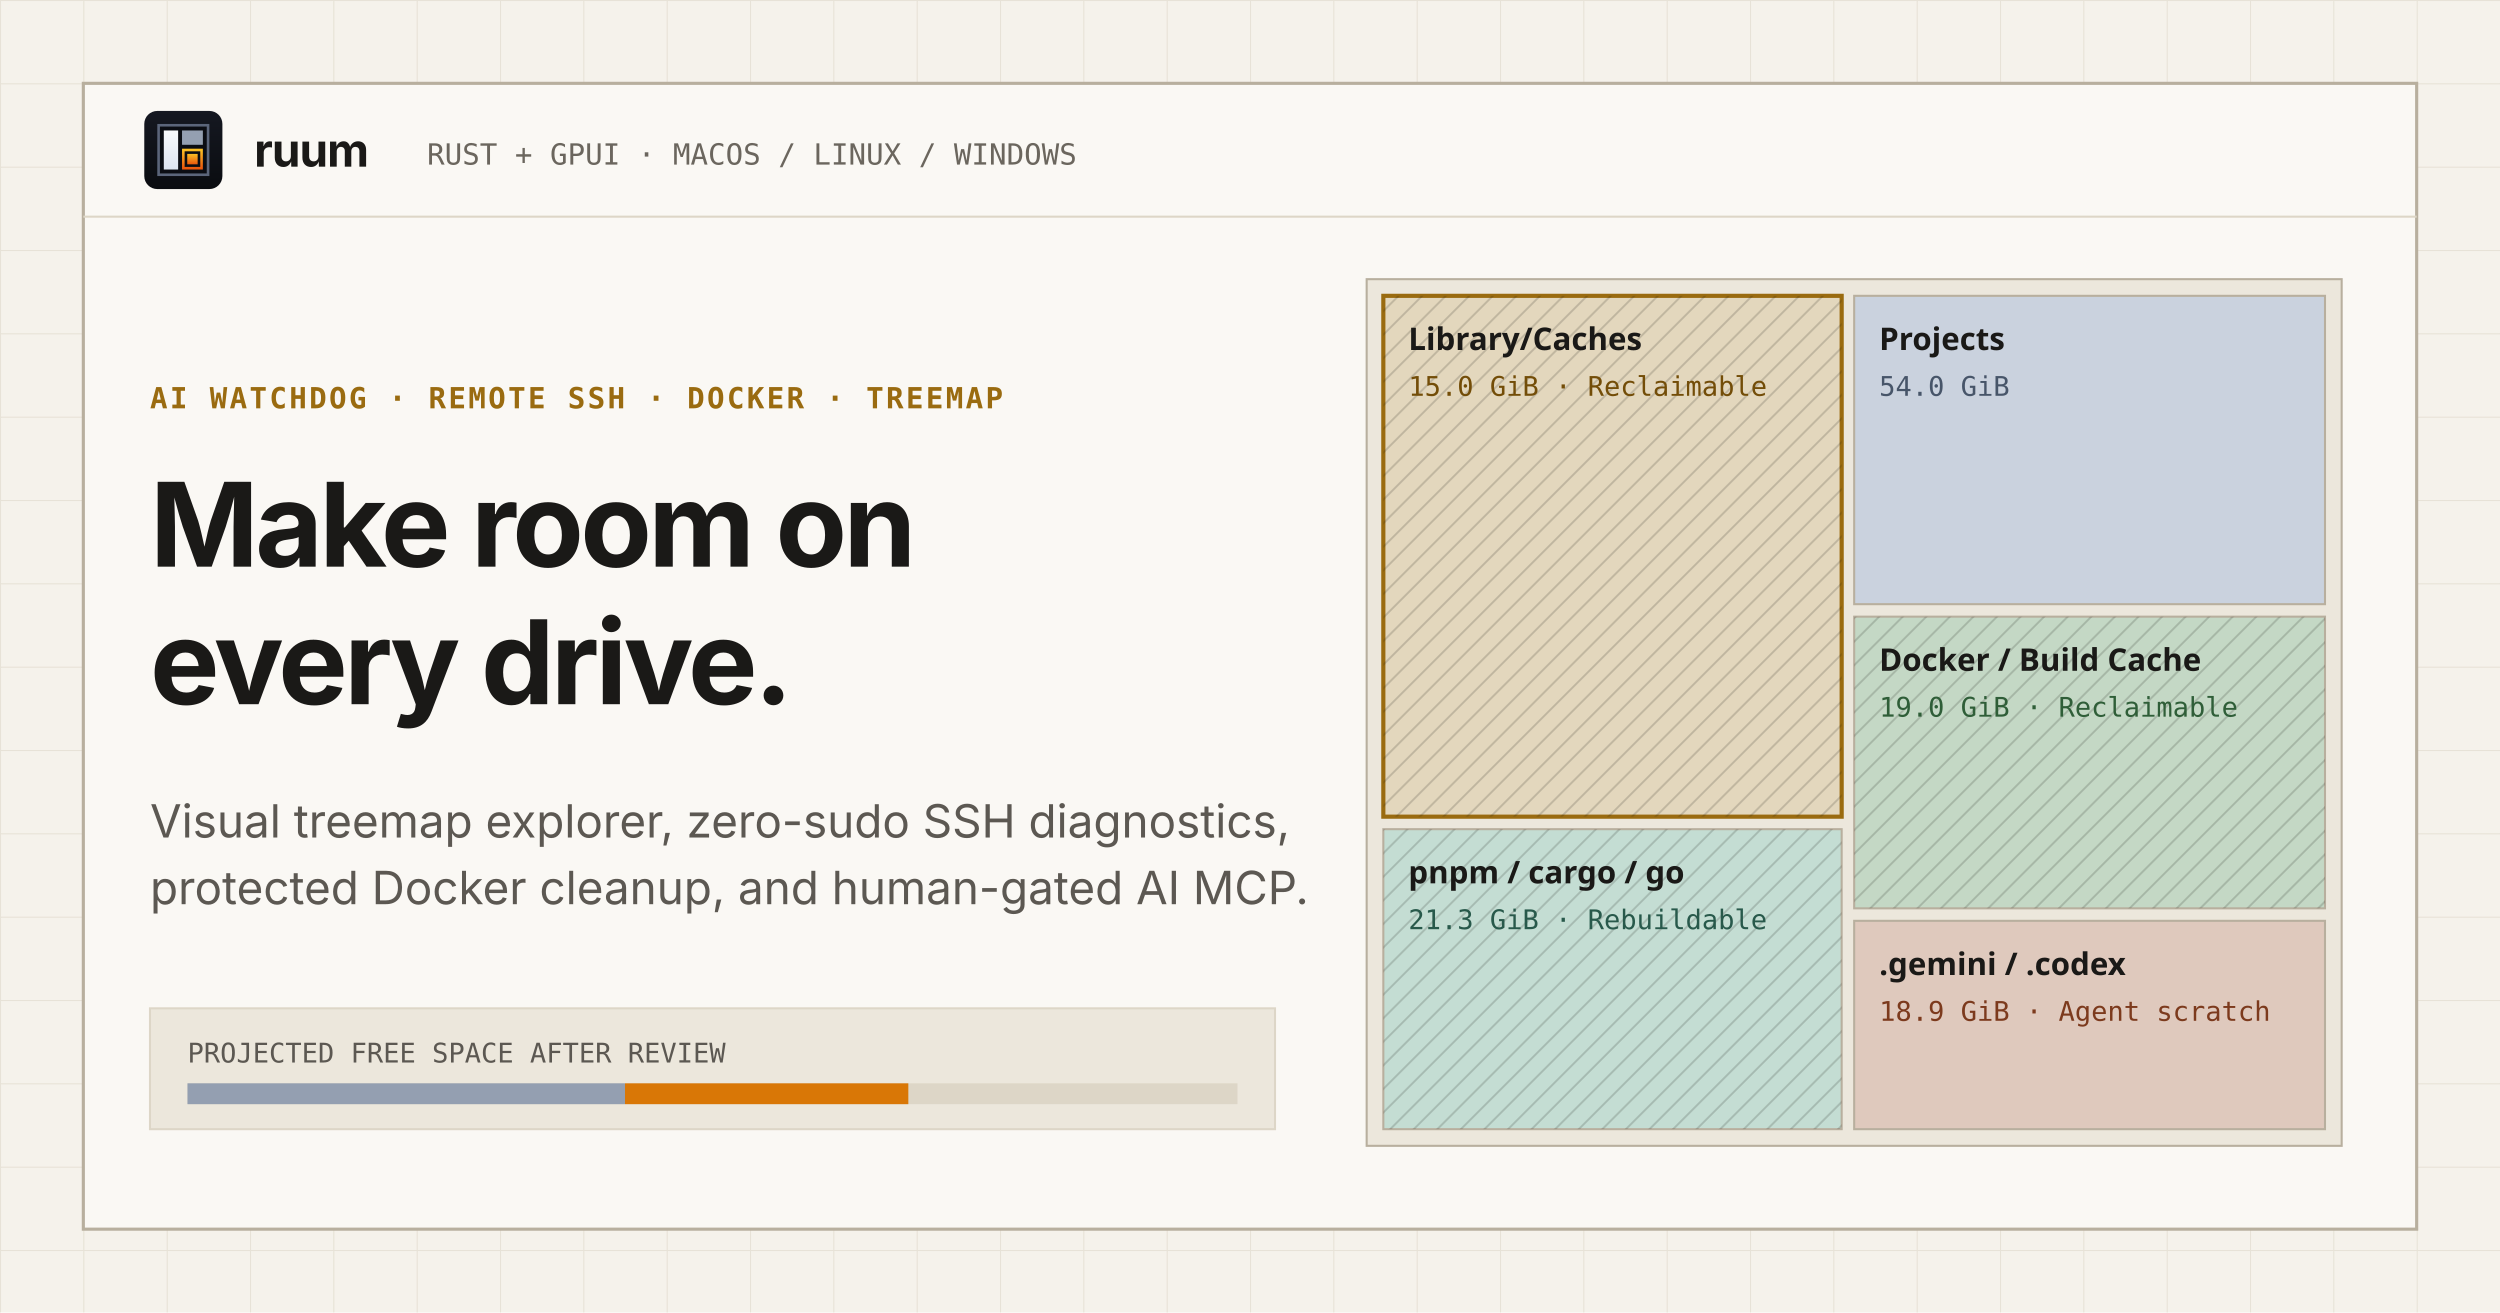
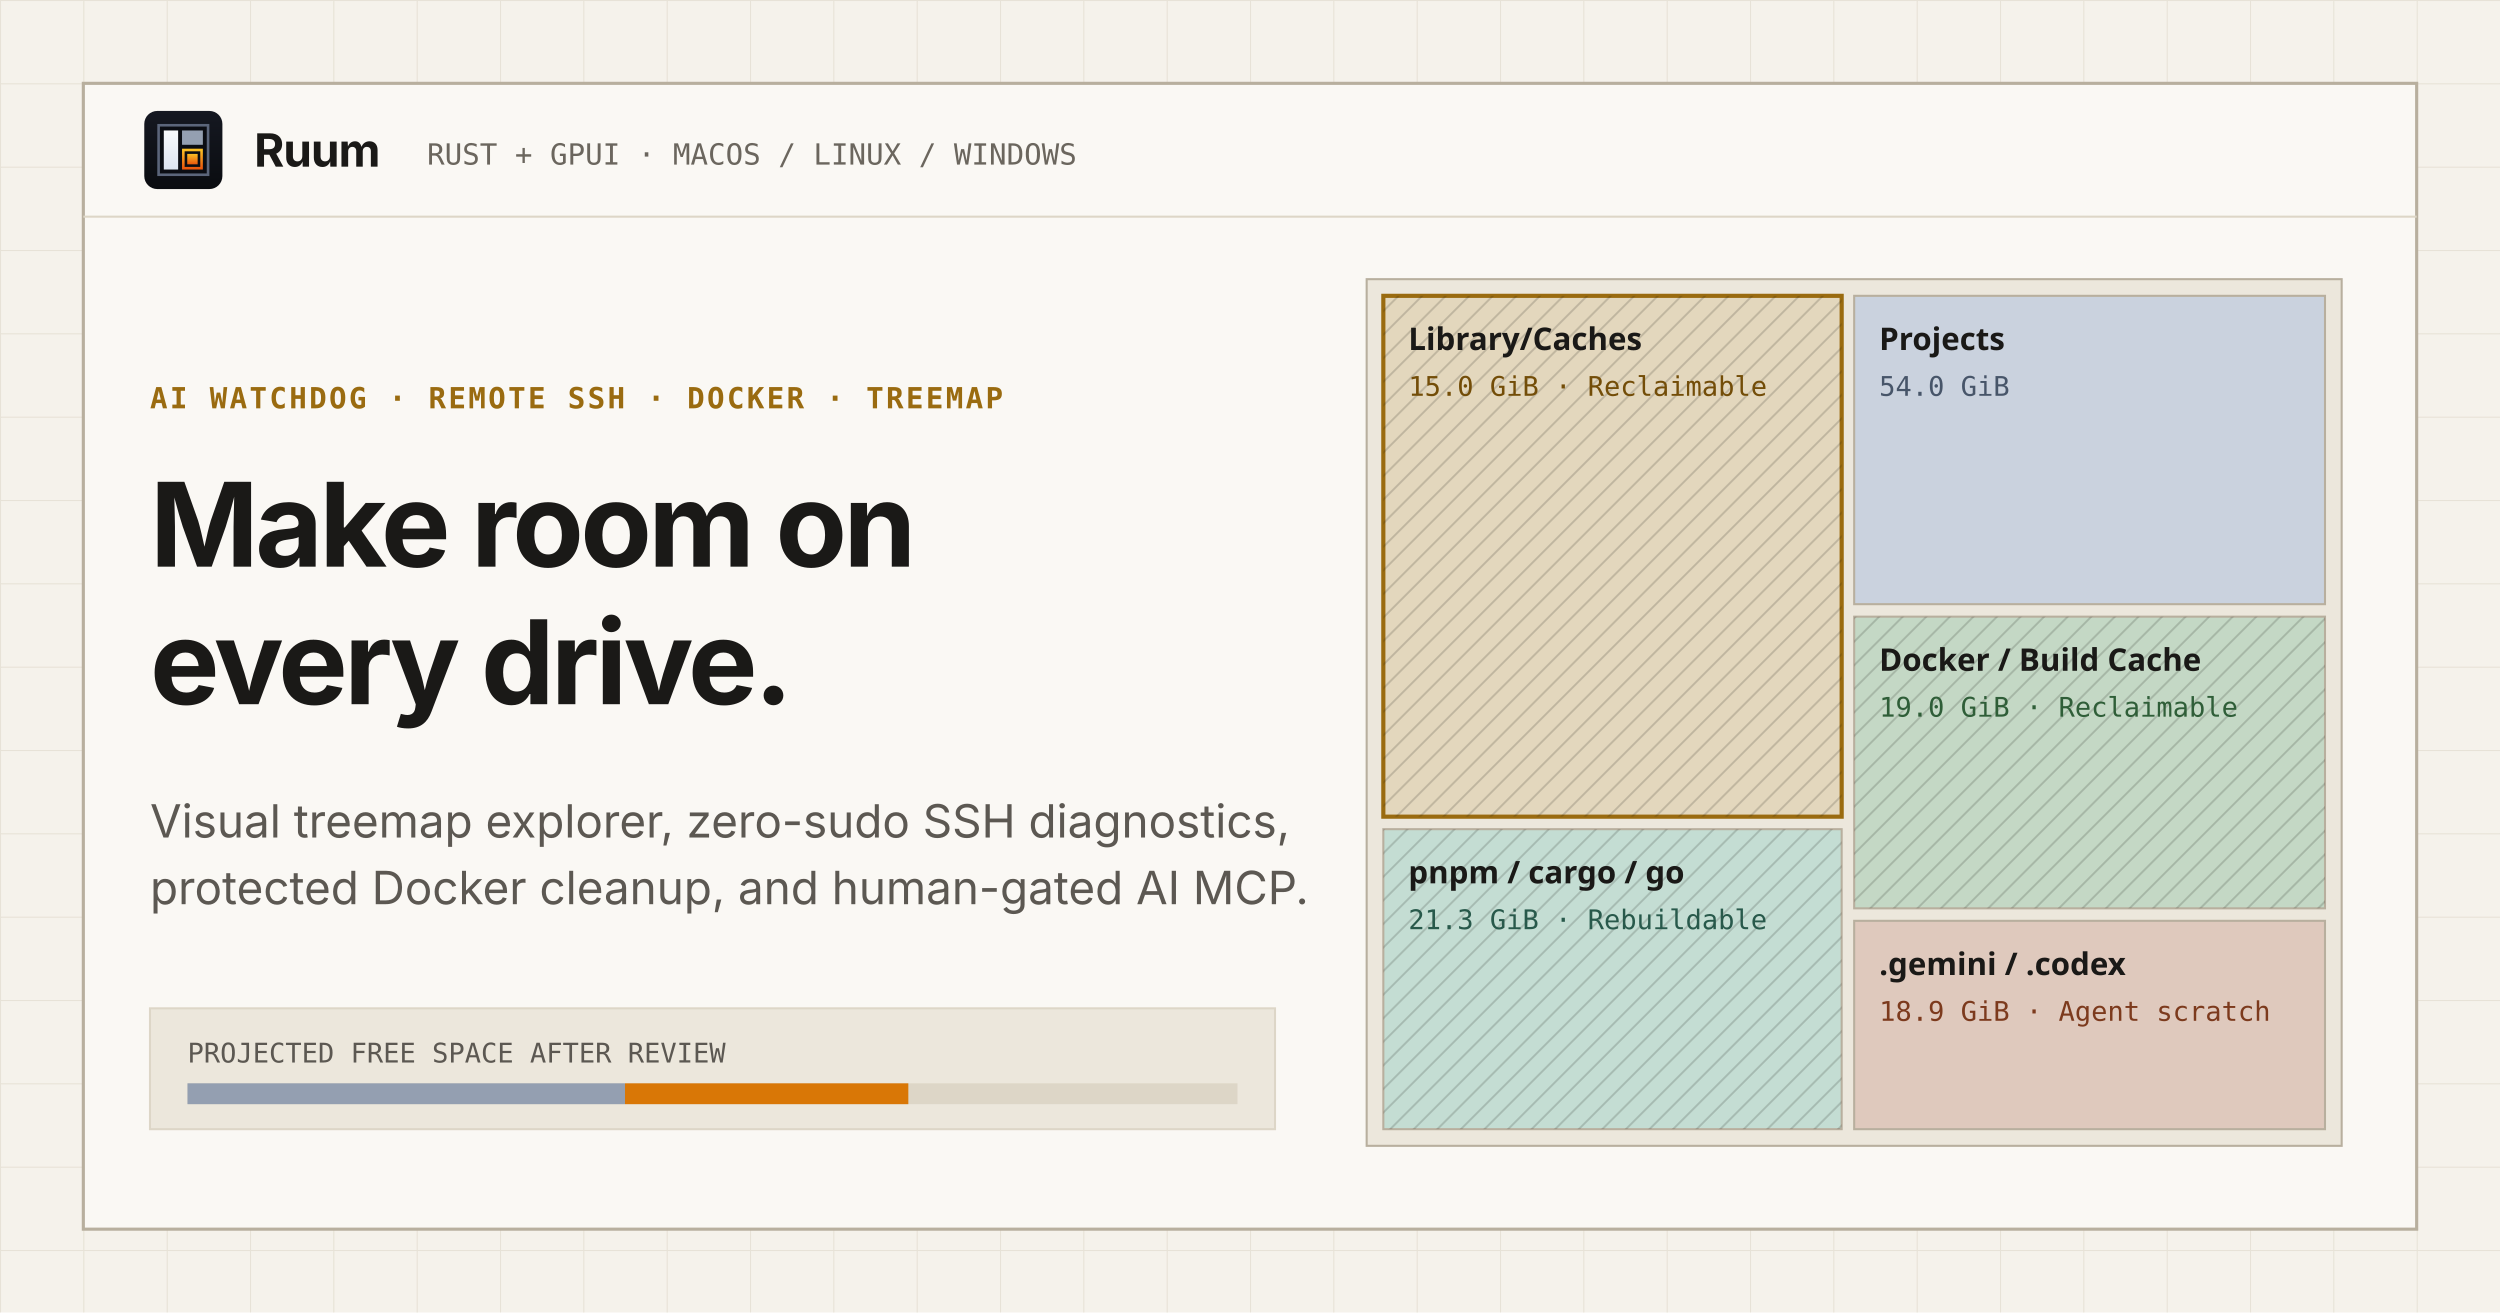
<svg xmlns="http://www.w3.org/2000/svg" viewBox="0 0 1200 630" width="1200" height="630">
  <defs>
    <pattern id="grid" width="40" height="40" patternUnits="userSpaceOnUse">
      <path d="M 40 0 L 0 0 0 40" fill="none" stroke="#DDD6C7" stroke-width="1" />
    </pattern>
    <pattern id="hatch" width="8" height="8" patternTransform="rotate(45 0 0)" patternUnits="userSpaceOnUse">
      <line x1="0" y1="0" x2="0" y2="8" stroke="#1A1917" stroke-opacity="0.16" stroke-width="2" />
    </pattern>
    <linearGradient id="bgLogo" x1="0" y1="0" x2="0" y2="1">
      <stop offset="0%" stop-color="#151821" />
      <stop offset="100%" stop-color="#0A0C10" />
    </linearGradient>
    <linearGradient id="titanium" x1="0" y1="0" x2="0" y2="1">
      <stop offset="0%" stop-color="#F8FAFC" />
      <stop offset="100%" stop-color="#DDE4F0" />
    </linearGradient>
    <linearGradient id="amberCore" x1="0" y1="0" x2="0" y2="1">
      <stop offset="0%" stop-color="#FBBF24" />
      <stop offset="100%" stop-color="#EA580C" />
    </linearGradient>
  </defs>
  <rect width="1200" height="630" fill="#F5F2EB" />
  <rect width="1200" height="630" fill="url(#grid)" opacity="0.55" />
  <rect x="40" y="40" width="1120" height="550" fill="#FAF8F4" stroke="#B8AF9E" stroke-width="1.5" />
  <line x1="40" y1="104" x2="1160" y2="104" stroke="#DDD6C7" stroke-width="1" />
  <g transform="translate(68, 52) scale(0.625)">
    <rect x="2" y="2" width="60" height="60" rx="10" fill="url(#bgLogo)" />
    <rect x="12" y="12" width="40" height="40" fill="#0B0D13" />
    <rect x="13" y="13" width="38" height="38" fill="none" stroke="#5B657A" stroke-width="2" />
    <rect x="17" y="17" width="11" height="30" fill="url(#titanium)" />
    <rect x="31" y="17" width="16" height="11" fill="#949FB1" />
    <rect x="32" y="32" width="14" height="14" fill="none" stroke="url(#amberCore)" stroke-width="2" />
    <rect x="35" y="35" width="8" height="8" fill="url(#amberCore)" />
  </g>
-   <text x="122" y="80" font-family="ui-sans-serif, -apple-system, BlinkMacSystemFont, sans-serif" font-size="22" font-weight="700" fill="#1A1917" letter-spacing="-0.02em">ruum</text>
+   <text x="122" y="80" font-family="ui-sans-serif, -apple-system, BlinkMacSystemFont, sans-serif" font-size="22" font-weight="700" fill="#1A1917" letter-spacing="-0.02em">Ruum</text>
  <text x="205" y="79" font-family="ui-monospace, SFMono-Regular, Menlo, monospace" font-size="14" fill="#6B665E">RUST + GPUI · MACOS / LINUX / WINDOWS</text>
  <text x="72" y="196" font-family="ui-monospace, SFMono-Regular, Menlo, monospace" font-size="14" font-weight="600" fill="#9A6B10" letter-spacing="0.08em">AI WATCHDOG · REMOTE SSH · DOCKER · TREEMAP</text>
  <text x="72" y="272" font-family="ui-sans-serif, -apple-system, BlinkMacSystemFont, sans-serif" font-size="56" font-weight="700" fill="#1A1917" letter-spacing="-0.03em">Make room on</text>
  <text x="72" y="338" font-family="ui-sans-serif, -apple-system, BlinkMacSystemFont, sans-serif" font-size="56" font-weight="700" fill="#1A1917" letter-spacing="-0.03em">every drive.</text>
  <text x="72" y="402" font-family="ui-sans-serif, -apple-system, BlinkMacSystemFont, sans-serif" font-size="22" fill="#5C5852">Visual treemap explorer, zero-sudo SSH diagnostics,</text>
  <text x="72" y="434" font-family="ui-sans-serif, -apple-system, BlinkMacSystemFont, sans-serif" font-size="22" fill="#5C5852">protected Docker cleanup, and human-gated AI MCP.</text>
  <rect x="72" y="484" width="540" height="58" fill="#ECE7DC" stroke="#DDD6C7" stroke-width="1" />
  <text x="90" y="510" font-family="ui-monospace, SFMono-Regular, Menlo, monospace" font-size="13" fill="#5C5852">PROJECTED FREE SPACE AFTER REVIEW</text>
  <rect x="90" y="520" width="504" height="10" fill="#DDD6C7" />
  <rect x="90" y="520" width="210" height="10" fill="#949FB1" />
  <rect x="300" y="520" width="136" height="10" fill="#D97706" />
  <g transform="translate(656, 134)">
    <rect x="0" y="0" width="468" height="416" fill="#ECE7DC" stroke="#B8AF9E" stroke-width="1" />
    <rect x="8" y="8" width="220" height="250" fill="#E3D7BD" stroke="#9A6B10" stroke-width="2" />
    <rect x="8" y="8" width="220" height="250" fill="url(#hatch)" />
    <text x="20" y="34" font-family="ui-sans-serif, sans-serif" font-size="15" font-weight="600" fill="#1A1917">Library/Caches</text>
    <text x="20" y="56" font-family="ui-monospace, monospace" font-size="13" fill="#734D08">15.0 GiB · Reclaimable</text>
    <rect x="234" y="8" width="226" height="148" fill="#CAD2DE" stroke="#B8AF9E" stroke-width="1" />
    <text x="246" y="34" font-family="ui-sans-serif, sans-serif" font-size="15" font-weight="600" fill="#1A1917">Projects</text>
    <text x="246" y="56" font-family="ui-monospace, monospace" font-size="13" fill="#475569">54.0 GiB</text>
    <rect x="234" y="162" width="226" height="140" fill="#C4D8C5" stroke="#B8AF9E" stroke-width="1" />
    <rect x="234" y="162" width="226" height="140" fill="url(#hatch)" />
    <text x="246" y="188" font-family="ui-sans-serif, sans-serif" font-size="15" font-weight="600" fill="#1A1917">Docker / Build Cache</text>
    <text x="246" y="210" font-family="ui-monospace, monospace" font-size="13" fill="#2F5E38">19.0 GiB · Reclaimable</text>
    <rect x="8" y="264" width="220" height="144" fill="#C4DDD3" stroke="#B8AF9E" stroke-width="1" />
    <rect x="8" y="264" width="220" height="144" fill="url(#hatch)" />
    <text x="20" y="290" font-family="ui-sans-serif, sans-serif" font-size="15" font-weight="600" fill="#1A1917">pnpm / cargo / go</text>
    <text x="20" y="312" font-family="ui-monospace, monospace" font-size="13" fill="#28594B">21.3 GiB · Rebuildable</text>
    <rect x="234" y="308" width="226" height="100" fill="#DFC9BD" stroke="#B8AF9E" stroke-width="1" />
    <text x="246" y="334" font-family="ui-sans-serif, sans-serif" font-size="15" font-weight="600" fill="#1A1917">.gemini / .codex</text>
    <text x="246" y="356" font-family="ui-monospace, monospace" font-size="13" fill="#7C3A1D">18.9 GiB · Agent scratch</text>
  </g>
</svg>
